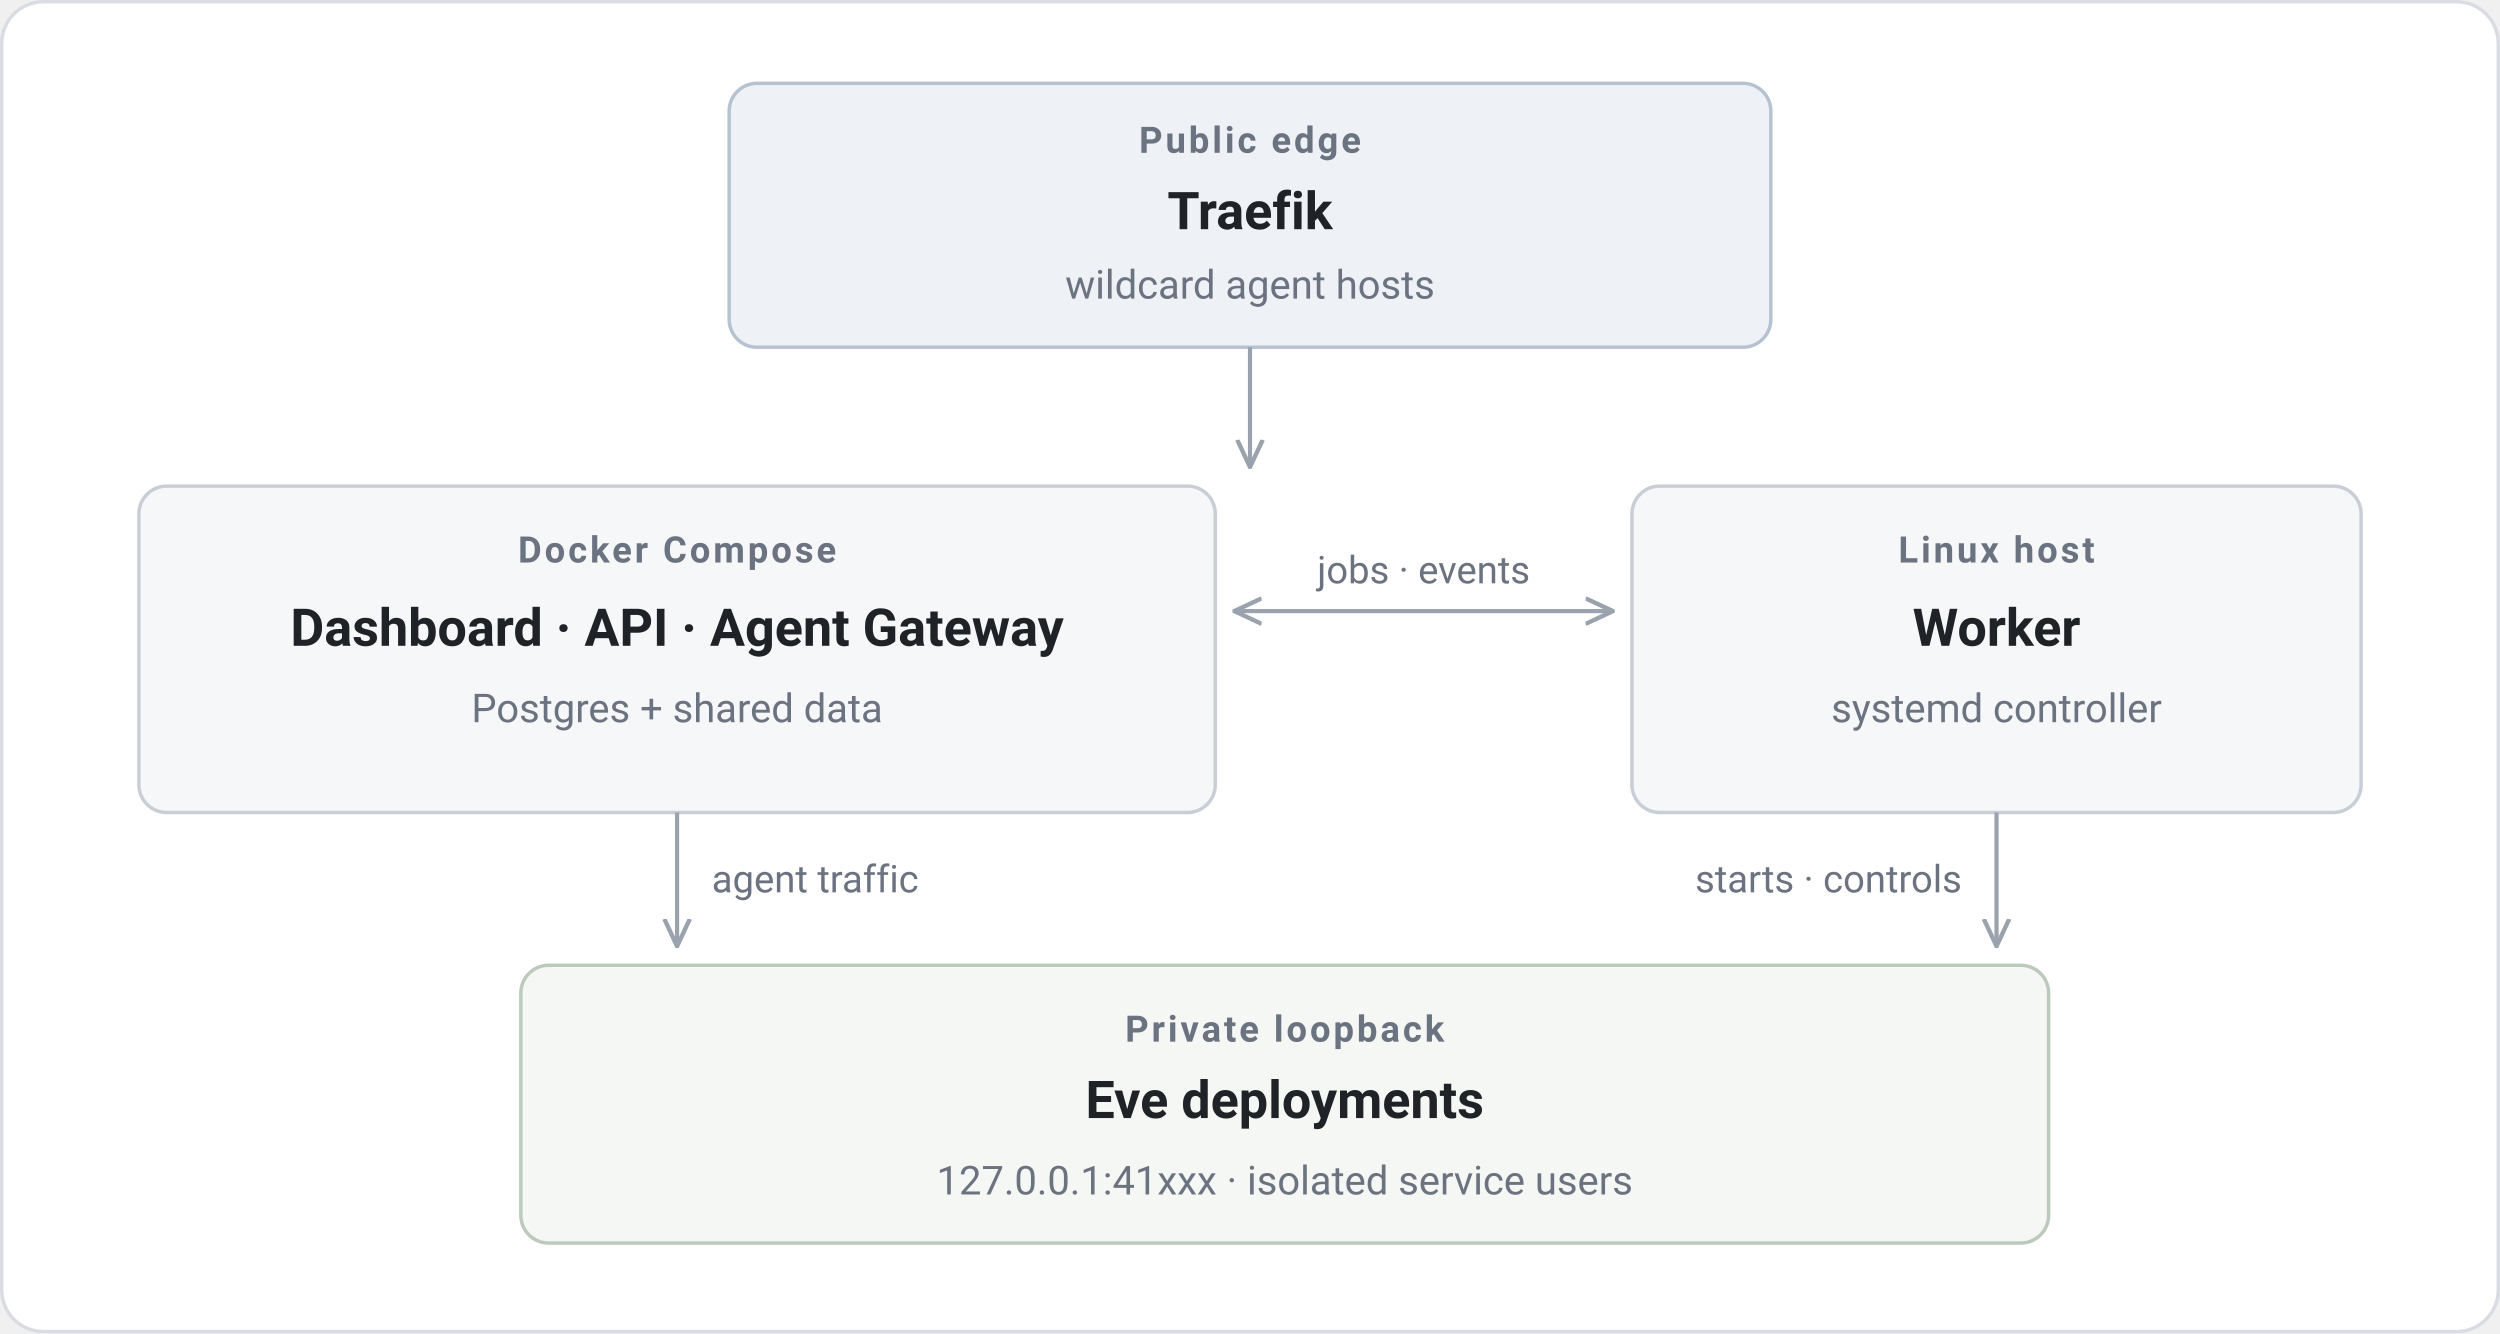
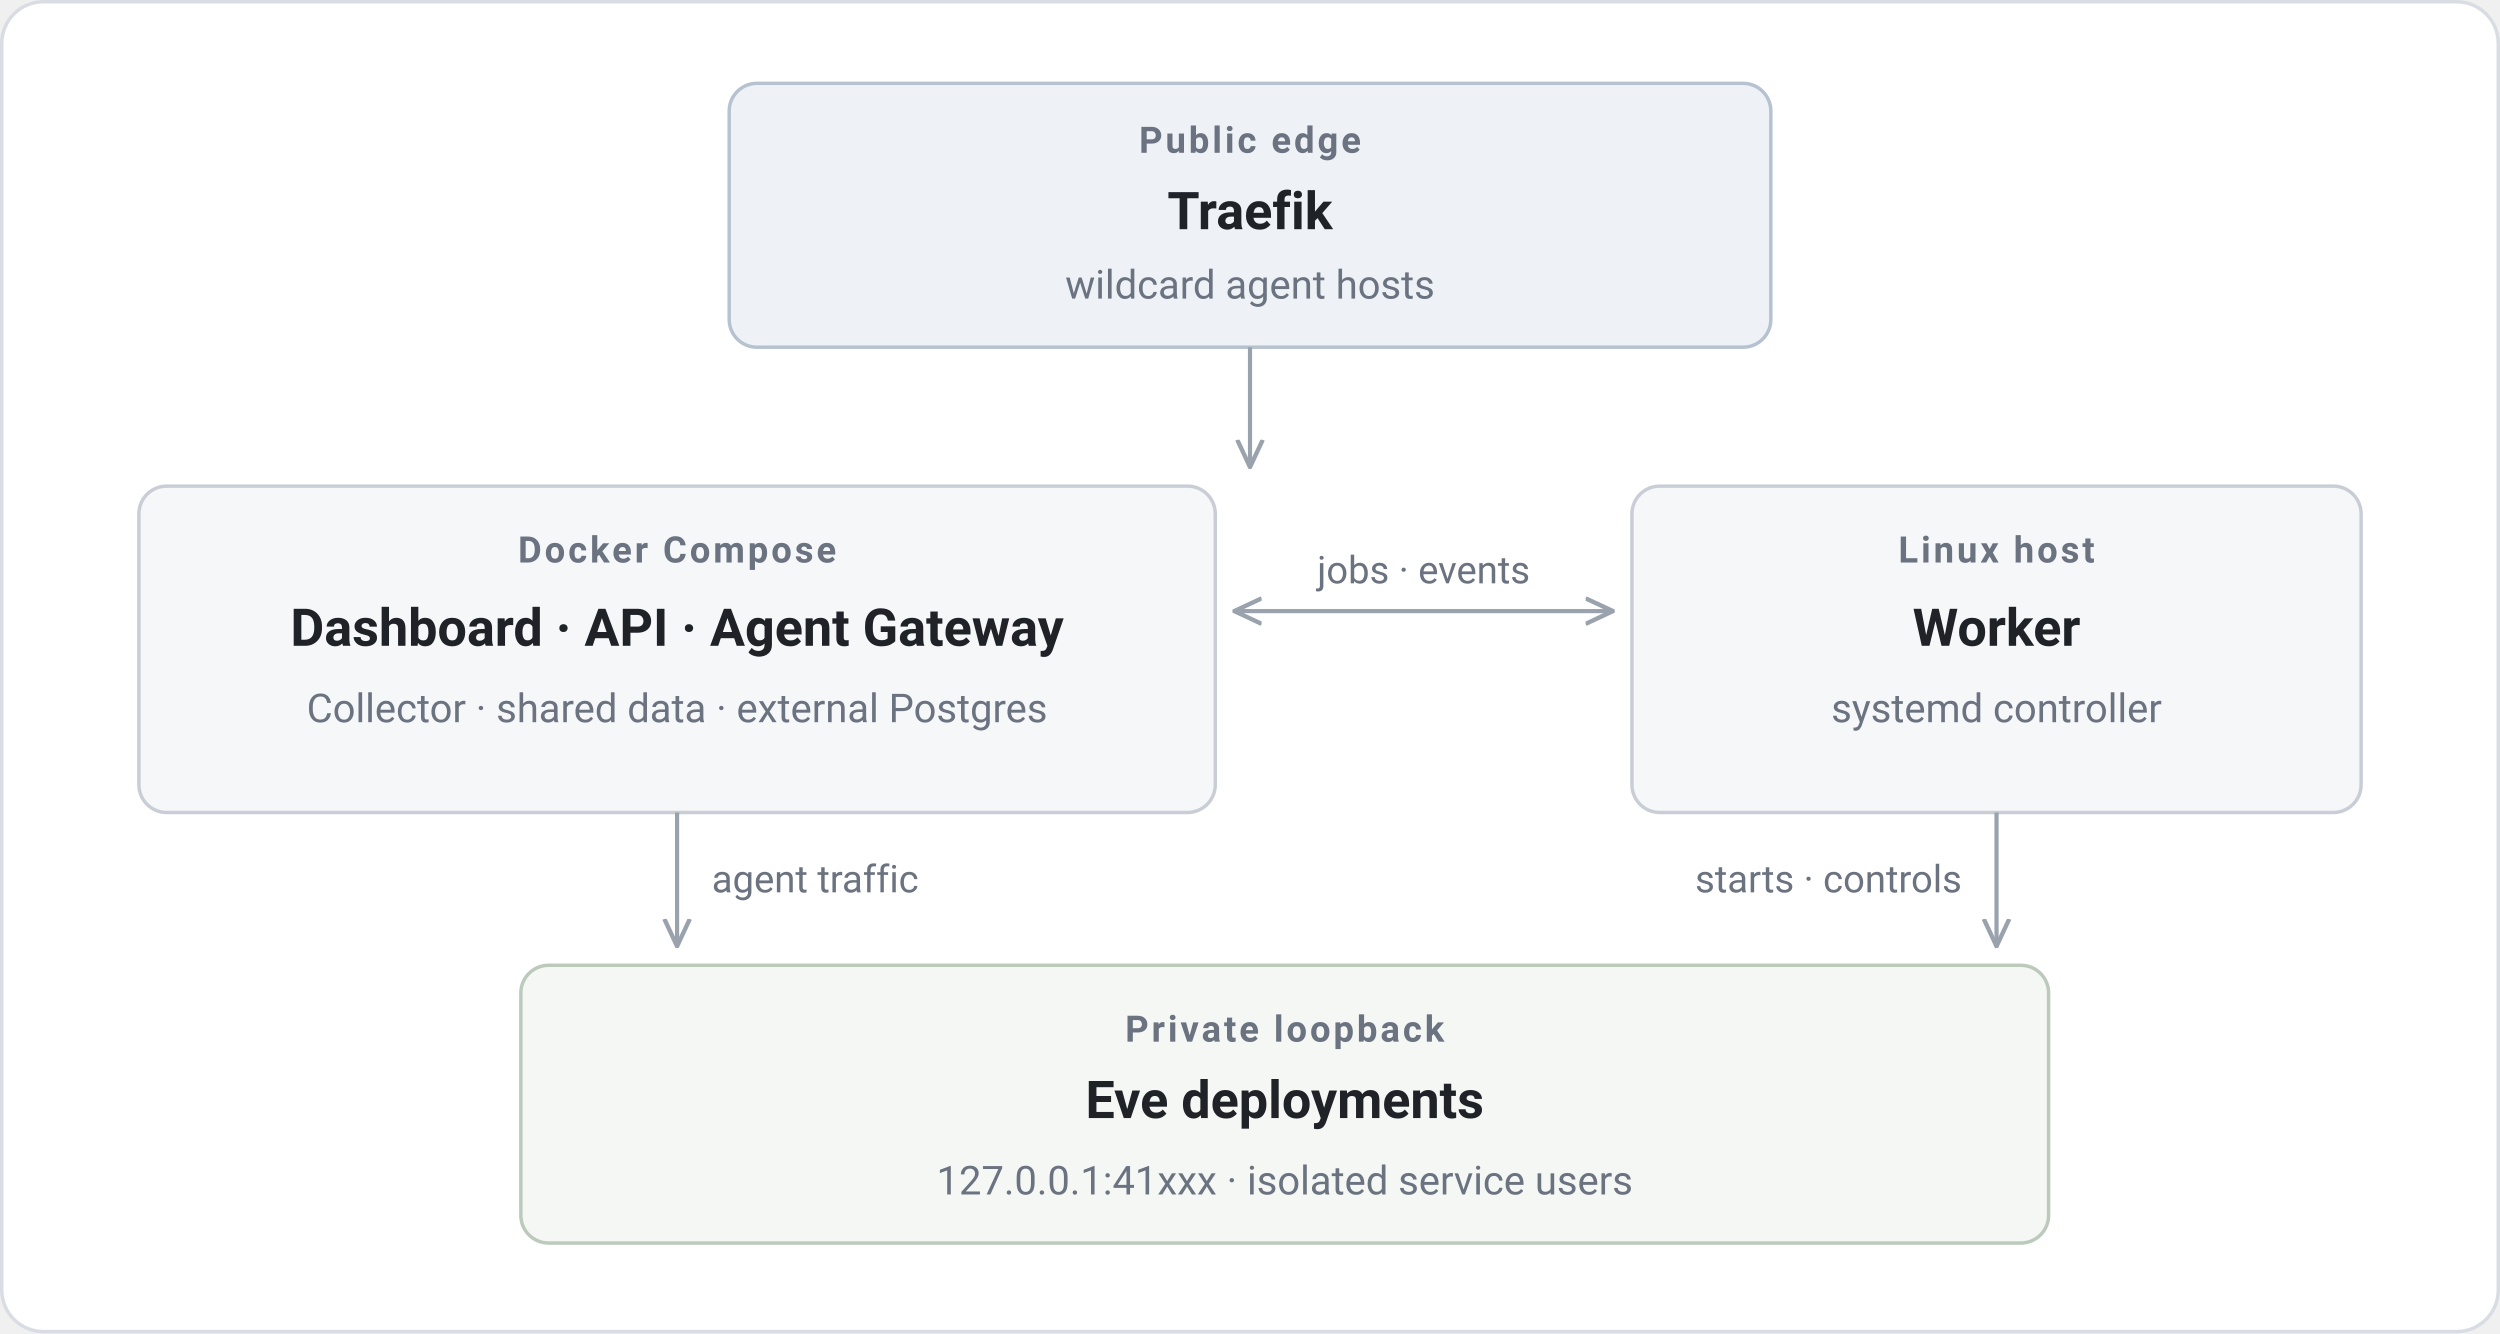
<svg xmlns="http://www.w3.org/2000/svg" viewBox="0 0 720 384" role="img" aria-label="Eveland production topology">
  <style>
    .card { fill: #ffffff; stroke: #d9dde3; stroke-width: 1; }
    .box { fill: #f6f7f9; stroke: #c9ced6; stroke-width: 1; }
    .box-edge { fill: #eef2f7; stroke: #b7c2d0; }
    .box-agents { fill: #f4f7f4; stroke: #bccabc; }
    .label { font: 600 10.5px -apple-system, "Segoe UI", Roboto, sans-serif; fill: #6b7280; letter-spacing: 0.08em; text-transform: uppercase; }
    .name { font: 700 15px -apple-system, "Segoe UI", Roboto, sans-serif; fill: #1f2328; }
    .sub { font: 400 11.5px -apple-system, "Segoe UI", Roboto, sans-serif; fill: #6b7280; }
    .edge-label { font: 400 11px -apple-system, "Segoe UI", Roboto, sans-serif; fill: #6b7280; }
    .line { stroke: #9aa2ad; stroke-width: 1.2; fill: none; }
  </style>
  <defs>
    <marker id="arrow" viewBox="0 0 8 8" refX="7" refY="4" markerWidth="7" markerHeight="7" orient="auto-start-reverse">
      <path d="M0,0.5 L7.5,4 L0,7.5" fill="none" stroke="#9aa2ad" stroke-width="1.2" />
    </marker>
  </defs>
  <rect class="card" x="0.5" y="0.5" width="719" height="383" rx="12" />
  <rect class="box box-edge" x="210" y="24" width="300" height="76" rx="8" />
  <text class="label" x="360" y="44" text-anchor="middle">Public edge</text>
  <text class="name" x="360" y="66" text-anchor="middle">Traefik</text>
  <text class="sub" x="360" y="86" text-anchor="middle">wildcard agent hosts</text>
  <line class="line" x1="360" y1="100" x2="360" y2="134" marker-end="url(#arrow)" />
  <rect class="box" x="40" y="140" width="310" height="94" rx="8" />
  <text class="label" x="195" y="162" text-anchor="middle">Docker Compose</text>
  <text class="name" x="195" y="186" text-anchor="middle">Dashboard · API · Agent Gateway</text>
-   <text class="sub" x="195" y="208" text-anchor="middle">Postgres + shared data</text>
+   <text class="sub" x="195" y="208" text-anchor="middle">Collector · shared data · external Postgres</text>
  <line class="line" x1="356" y1="176" x2="464" y2="176" marker-end="url(#arrow)" marker-start="url(#arrow)" />
  <text class="edge-label" x="410" y="168" text-anchor="middle">jobs · events</text>
  <rect class="box" x="470" y="140" width="210" height="94" rx="8" />
  <text class="label" x="575" y="162" text-anchor="middle">Linux host</text>
  <text class="name" x="575" y="186" text-anchor="middle">Worker</text>
  <text class="sub" x="575" y="208" text-anchor="middle">systemd controller</text>
  <line class="line" x1="195" y1="234" x2="195" y2="272" marker-end="url(#arrow)" />
  <text class="edge-label" x="205" y="257">agent traffic</text>
  <line class="line" x1="575" y1="234" x2="575" y2="272" marker-end="url(#arrow)" />
  <text class="edge-label" x="565" y="257" text-anchor="end">starts · controls</text>
  <rect class="box box-agents" x="150" y="278" width="440" height="80" rx="8" />
  <text class="label" x="370" y="300" text-anchor="middle">Private loopback</text>
  <text class="name" x="370" y="322" text-anchor="middle">Eve deployments</text>
  <text class="sub" x="370" y="344" text-anchor="middle">127.0.0.1:41xxx · isolated service users</text>
</svg>
